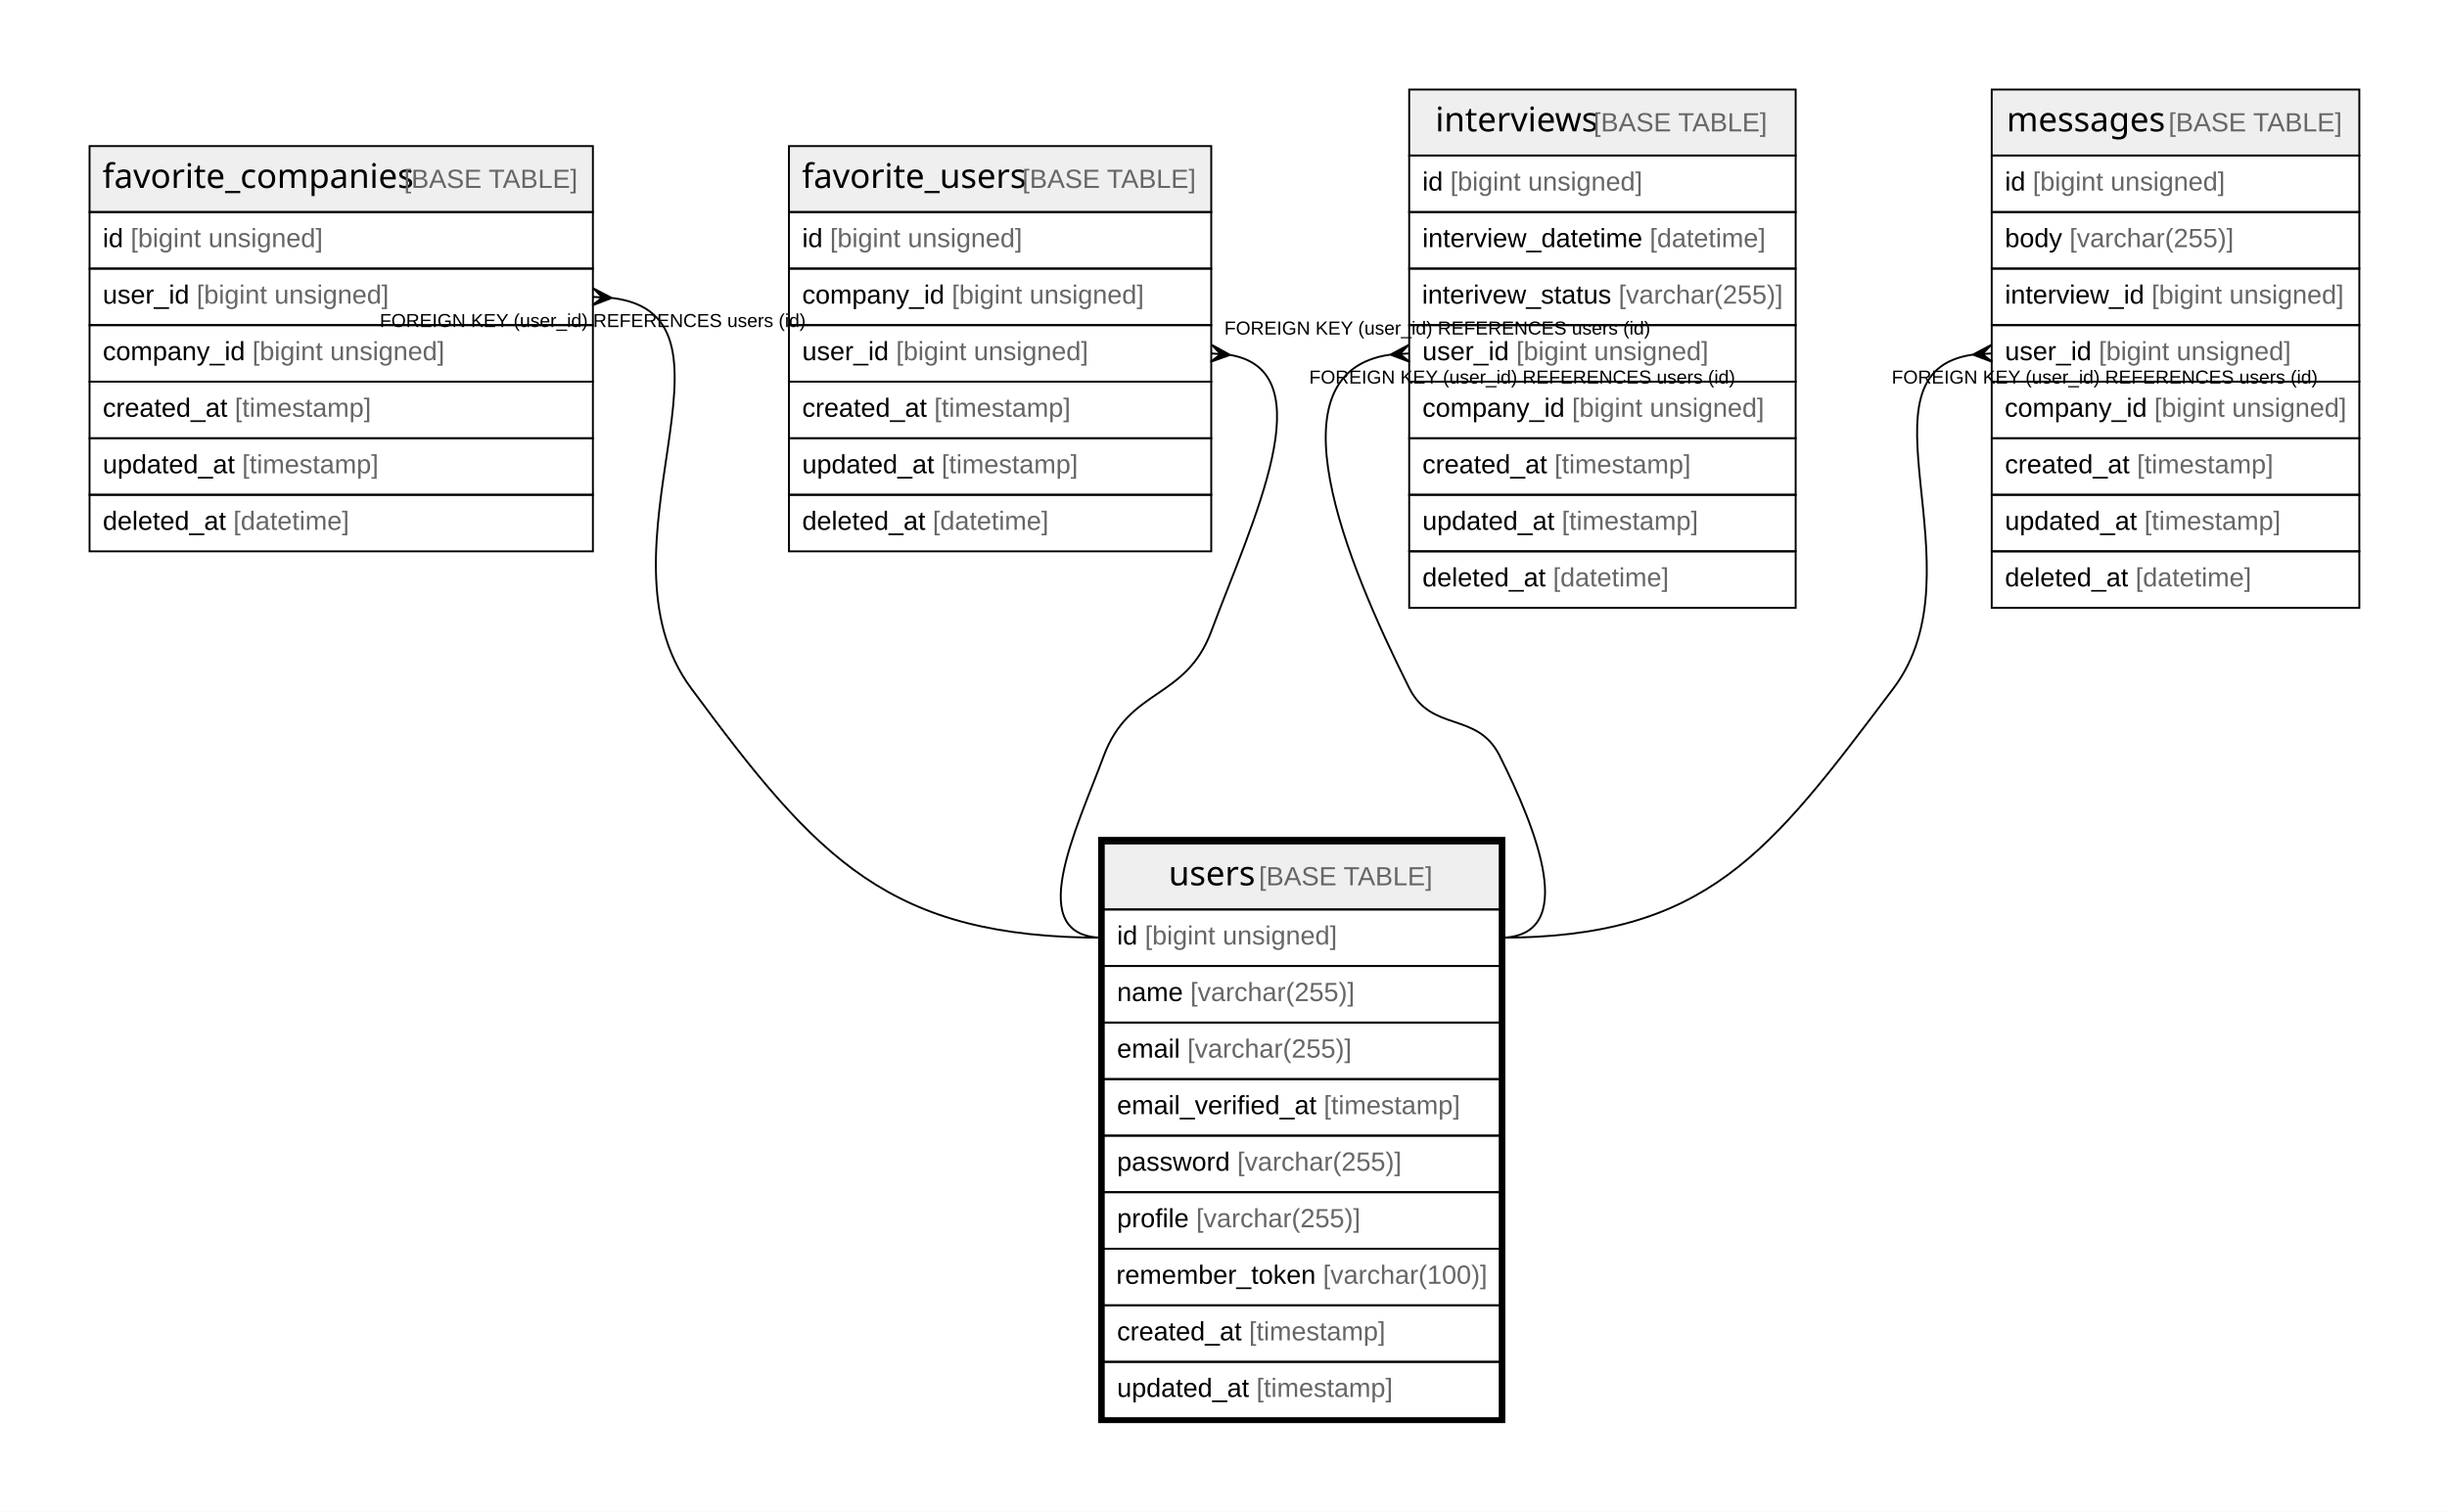
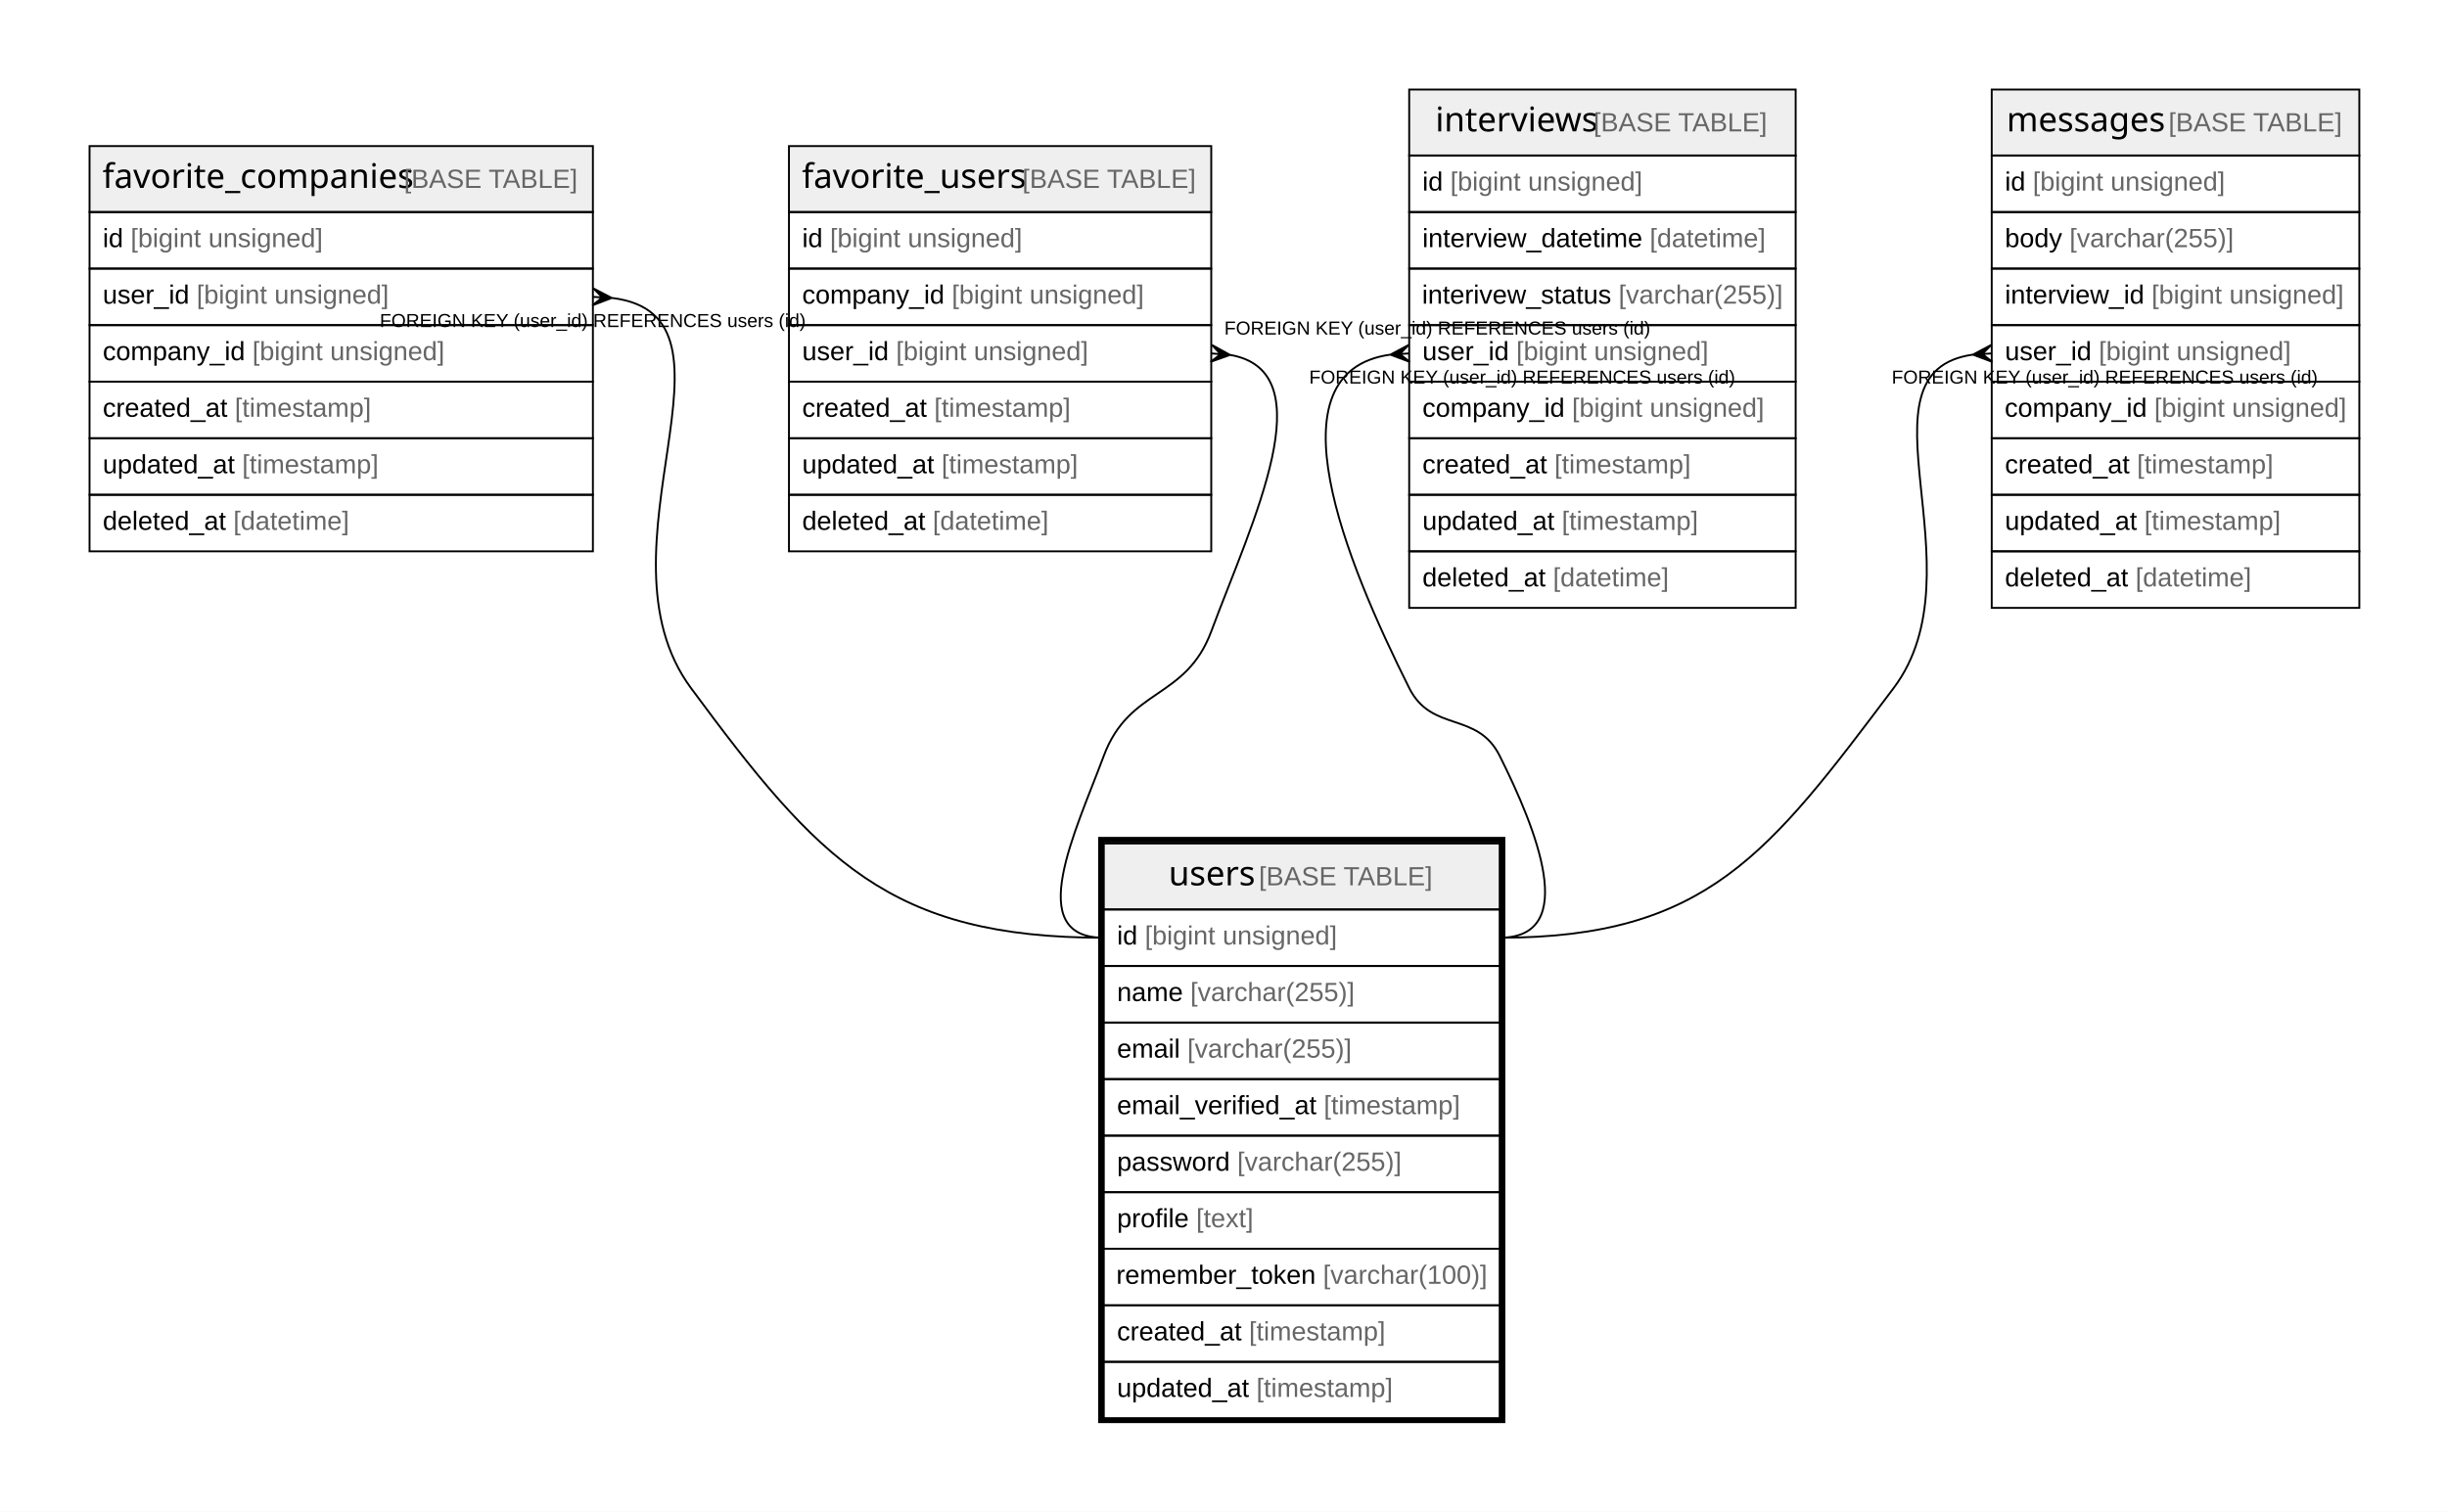
<svg xmlns="http://www.w3.org/2000/svg" width="1298pt" height="802pt" viewBox="0.00 0.00 1298.00 802.00">
  <g id="graph0" class="graph" transform="scale(1 1) rotate(0) translate(4 798)">
    <polygon fill="#ffffff" stroke="transparent" points="-4,4 -4,-798 1294,-798 1294,4 -4,4" />
    <g id="node1" class="node">
      <polygon fill="#efefef" stroke="transparent" points="581.5,-315.5 581.5,-350.5 791.5,-350.5 791.5,-315.5 581.5,-315.5" />
      <polygon fill="none" stroke="#000000" points="581.5,-315.5 581.5,-350.5 791.5,-350.5 791.5,-315.5 581.5,-315.5" />
      <text text-anchor="start" x="615.871" y="-328.3" font-family="Arial Bold" font-size="18.00" fill="#000000">users</text>
      <text text-anchor="start" x="659.875" y="-328.3" font-family="Arial" font-size="14.00" fill="#000000"> </text>
      <text text-anchor="start" x="663.766" y="-328.3" font-family="Arial" font-size="14.00" fill="#666666">[BASE TABLE]</text>
      <polygon fill="none" stroke="#000000" points="581.5,-285.5 581.5,-315.5 791.5,-315.5 791.5,-285.5 581.5,-285.5" />
      <text text-anchor="start" x="588.5" y="-296.9" font-family="Arial" font-size="14.00" fill="#000000">id </text>
      <text text-anchor="start" x="603.28" y="-296.9" font-family="Arial" font-size="14.00" fill="#666666">[bigint unsigned]</text>
      <polygon fill="none" stroke="#000000" points="581.5,-255.5 581.5,-285.5 791.5,-285.5 791.5,-255.5 581.5,-255.5" />
      <text text-anchor="start" x="588.5" y="-266.9" font-family="Arial" font-size="14.00" fill="#000000">name </text>
      <text text-anchor="start" x="627.399" y="-266.9" font-family="Arial" font-size="14.00" fill="#666666">[varchar(255)]</text>
      <polygon fill="none" stroke="#000000" points="581.5,-225.5 581.5,-255.5 791.5,-255.5 791.5,-225.5 581.5,-225.5" />
      <text text-anchor="start" x="588.5" y="-236.9" font-family="Arial" font-size="14.00" fill="#000000">email </text>
      <text text-anchor="start" x="625.83" y="-236.9" font-family="Arial" font-size="14.00" fill="#666666">[varchar(255)]</text>
      <polygon fill="none" stroke="#000000" points="581.5,-195.5 581.5,-225.5 791.5,-225.5 791.5,-195.5 581.5,-195.5" />
      <text text-anchor="start" x="588.5" y="-206.9" font-family="Arial" font-size="14.00" fill="#000000">email_verified_at </text>
      <text text-anchor="start" x="698.18" y="-206.9" font-family="Arial" font-size="14.00" fill="#666666">[timestamp]</text>
      <polygon fill="none" stroke="#000000" points="581.5,-165.5 581.5,-195.5 791.5,-195.5 791.5,-165.5 581.5,-165.5" />
      <text text-anchor="start" x="588.5" y="-176.9" font-family="Arial" font-size="14.00" fill="#000000">password </text>
      <text text-anchor="start" x="652.288" y="-176.9" font-family="Arial" font-size="14.00" fill="#666666">[varchar(255)]</text>
      <polygon fill="none" stroke="#000000" points="581.5,-135.5 581.5,-165.5 791.5,-165.5 791.5,-135.5 581.5,-135.5" />
      <text text-anchor="start" x="588.5" y="-146.9" font-family="Arial" font-size="14.00" fill="#000000">profile </text>
-       <text text-anchor="start" x="630.503" y="-146.9" font-family="Arial" font-size="14.00" fill="#666666">[varchar(255)]</text>
+       <text text-anchor="start" x="630.503" y="-146.9" font-family="Arial" font-size="14.00" fill="#666666">[text]</text>
      <polygon fill="none" stroke="#000000" points="581.5,-105.5 581.5,-135.5 791.5,-135.5 791.5,-105.5 581.5,-105.5" />
      <text text-anchor="start" x="588.098" y="-116.9" font-family="Arial" font-size="14.00" fill="#000000">remember_token </text>
      <text text-anchor="start" x="697.783" y="-116.9" font-family="Arial" font-size="14.00" fill="#666666">[varchar(100)]</text>
      <polygon fill="none" stroke="#000000" points="581.5,-75.5 581.5,-105.5 791.5,-105.5 791.5,-75.5 581.5,-75.5" />
      <text text-anchor="start" x="588.5" y="-86.9" font-family="Arial" font-size="14.00" fill="#000000">created_at </text>
      <text text-anchor="start" x="658.528" y="-86.9" font-family="Arial" font-size="14.00" fill="#666666">[timestamp]</text>
      <polygon fill="none" stroke="#000000" points="581.5,-45.5 581.5,-75.5 791.5,-75.5 791.5,-45.5 581.5,-45.5" />
      <text text-anchor="start" x="588.5" y="-56.9" font-family="Arial" font-size="14.00" fill="#000000">updated_at </text>
      <text text-anchor="start" x="662.433" y="-56.9" font-family="Arial" font-size="14.00" fill="#666666">[timestamp]</text>
      <polygon fill="none" stroke="#000000" stroke-width="3" points="580,-44.5 580,-352.5 793,-352.5 793,-44.5 580,-44.5" />
    </g>
    <g id="node2" class="node">
      <polygon fill="#efefef" stroke="transparent" points="43.5,-685.5 43.5,-720.5 310.5,-720.5 310.5,-685.5 43.5,-685.5" />
      <polygon fill="none" stroke="#000000" points="43.5,-685.5 43.5,-720.5 310.5,-720.5 310.5,-685.5 43.5,-685.5" />
      <text text-anchor="start" x="50.357" y="-698.3" font-family="Arial Bold" font-size="18.00" fill="#000000">favorite_companies</text>
      <text text-anchor="start" x="206.39" y="-698.3" font-family="Arial" font-size="14.00" fill="#000000"> </text>
      <text text-anchor="start" x="210.28" y="-698.3" font-family="Arial" font-size="14.00" fill="#666666">[BASE TABLE]</text>
      <polygon fill="none" stroke="#000000" points="43.5,-655.5 43.5,-685.5 310.5,-685.5 310.5,-655.5 43.5,-655.5" />
      <text text-anchor="start" x="50.5" y="-666.9" font-family="Arial" font-size="14.00" fill="#000000">id </text>
      <text text-anchor="start" x="65.28" y="-666.9" font-family="Arial" font-size="14.00" fill="#666666">[bigint unsigned]</text>
      <polygon fill="none" stroke="#000000" points="43.5,-625.5 43.5,-655.5 310.5,-655.5 310.5,-625.5 43.5,-625.5" />
      <text text-anchor="start" x="50.5" y="-636.9" font-family="Arial" font-size="14.00" fill="#000000">user_id </text>
      <text text-anchor="start" x="100.288" y="-636.9" font-family="Arial" font-size="14.00" fill="#666666">[bigint unsigned]</text>
      <polygon fill="none" stroke="#000000" points="43.5,-595.5 43.5,-625.5 310.5,-625.5 310.5,-595.5 43.5,-595.5" />
      <text text-anchor="start" x="50.5" y="-606.9" font-family="Arial" font-size="14.00" fill="#000000">company_id </text>
      <text text-anchor="start" x="129.853" y="-606.9" font-family="Arial" font-size="14.00" fill="#666666">[bigint unsigned]</text>
      <polygon fill="none" stroke="#000000" points="43.5,-565.5 43.5,-595.5 310.5,-595.5 310.5,-565.5 43.5,-565.5" />
      <text text-anchor="start" x="50.5" y="-576.9" font-family="Arial" font-size="14.00" fill="#000000">created_at </text>
      <text text-anchor="start" x="120.528" y="-576.9" font-family="Arial" font-size="14.00" fill="#666666">[timestamp]</text>
      <polygon fill="none" stroke="#000000" points="43.5,-535.5 43.5,-565.5 310.5,-565.5 310.5,-535.5 43.5,-535.5" />
      <text text-anchor="start" x="50.5" y="-546.9" font-family="Arial" font-size="14.00" fill="#000000">updated_at </text>
      <text text-anchor="start" x="124.433" y="-546.9" font-family="Arial" font-size="14.00" fill="#666666">[timestamp]</text>
      <polygon fill="none" stroke="#000000" points="43.5,-505.5 43.5,-535.5 310.5,-535.5 310.5,-505.5 43.5,-505.5" />
      <text text-anchor="start" x="50.5" y="-516.9" font-family="Arial" font-size="14.00" fill="#000000">deleted_at </text>
      <text text-anchor="start" x="119.757" y="-516.9" font-family="Arial" font-size="14.00" fill="#666666">[datetime]</text>
    </g>
    <g id="edge1" class="edge">
      <path fill="none" stroke="#000000" d="M320.771,-639.911C398.034,-630.347 308.225,-506.491 362.5,-433 430.083,-341.489 467.738,-300.5 581.5,-300.5" />
      <polygon fill="#000000" stroke="#000000" points="320.484,-639.928 310.243,-636.007 315.492,-640.214 310.5,-640.5 310.5,-640.5 310.5,-640.5 315.492,-640.214 310.757,-644.993 320.484,-639.928 320.484,-639.928" />
      <text text-anchor="start" x="197.445" y="-624.5" font-family="Arial" font-size="10.00" fill="#000000">FOREIGN KEY (user_id) REFERENCES users (id)</text>
    </g>
    <g id="node3" class="node">
      <polygon fill="#efefef" stroke="transparent" points="414.5,-685.5 414.5,-720.5 638.5,-720.5 638.5,-685.5 414.5,-685.5" />
      <polygon fill="none" stroke="#000000" points="414.5,-685.5 414.5,-720.5 638.5,-720.5 638.5,-685.5 414.5,-685.5" />
      <text text-anchor="start" x="421.363" y="-698.3" font-family="Arial Bold" font-size="18.00" fill="#000000">favorite_users</text>
      <text text-anchor="start" x="534.383" y="-698.3" font-family="Arial" font-size="14.00" fill="#000000"> </text>
      <text text-anchor="start" x="538.274" y="-698.3" font-family="Arial" font-size="14.00" fill="#666666">[BASE TABLE]</text>
      <polygon fill="none" stroke="#000000" points="414.5,-655.5 414.5,-685.5 638.5,-685.5 638.5,-655.5 414.5,-655.5" />
      <text text-anchor="start" x="421.5" y="-666.9" font-family="Arial" font-size="14.00" fill="#000000">id </text>
      <text text-anchor="start" x="436.28" y="-666.9" font-family="Arial" font-size="14.00" fill="#666666">[bigint unsigned]</text>
      <polygon fill="none" stroke="#000000" points="414.5,-625.5 414.5,-655.5 638.5,-655.5 638.5,-625.5 414.5,-625.5" />
      <text text-anchor="start" x="421.5" y="-636.9" font-family="Arial" font-size="14.00" fill="#000000">company_id </text>
      <text text-anchor="start" x="500.853" y="-636.9" font-family="Arial" font-size="14.00" fill="#666666">[bigint unsigned]</text>
      <polygon fill="none" stroke="#000000" points="414.5,-595.5 414.5,-625.5 638.5,-625.5 638.5,-595.5 414.5,-595.5" />
      <text text-anchor="start" x="421.5" y="-606.9" font-family="Arial" font-size="14.00" fill="#000000">user_id </text>
      <text text-anchor="start" x="471.288" y="-606.9" font-family="Arial" font-size="14.00" fill="#666666">[bigint unsigned]</text>
      <polygon fill="none" stroke="#000000" points="414.5,-565.5 414.5,-595.5 638.5,-595.5 638.5,-565.5 414.5,-565.5" />
      <text text-anchor="start" x="421.5" y="-576.9" font-family="Arial" font-size="14.00" fill="#000000">created_at </text>
      <text text-anchor="start" x="491.528" y="-576.9" font-family="Arial" font-size="14.00" fill="#666666">[timestamp]</text>
      <polygon fill="none" stroke="#000000" points="414.5,-535.5 414.5,-565.5 638.5,-565.5 638.5,-535.5 414.5,-535.5" />
      <text text-anchor="start" x="421.5" y="-546.9" font-family="Arial" font-size="14.00" fill="#000000">updated_at </text>
      <text text-anchor="start" x="495.433" y="-546.9" font-family="Arial" font-size="14.00" fill="#666666">[timestamp]</text>
      <polygon fill="none" stroke="#000000" points="414.5,-505.5 414.5,-535.5 638.5,-535.5 638.5,-505.5 414.5,-505.5" />
      <text text-anchor="start" x="421.5" y="-516.9" font-family="Arial" font-size="14.00" fill="#000000">deleted_at </text>
      <text text-anchor="start" x="490.757" y="-516.9" font-family="Arial" font-size="14.00" fill="#666666">[datetime]</text>
    </g>
    <g id="edge2" class="edge">
      <path fill="none" stroke="#000000" d="M648.621,-609.692C699.283,-600.83 660.064,-520.961 638.5,-463 624.985,-426.674 595.015,-433.326 581.5,-397 566.545,-356.803 538.611,-300.5 581.5,-300.5" />
      <polygon fill="#000000" stroke="#000000" points="648.468,-609.704 638.142,-606.014 643.484,-610.102 638.5,-610.5 638.5,-610.5 638.5,-610.5 643.484,-610.102 638.858,-614.986 648.468,-609.704 648.468,-609.704" />
      <text text-anchor="start" x="645.445" y="-620.5" font-family="Arial" font-size="10.00" fill="#000000">FOREIGN KEY (user_id) REFERENCES users (id)</text>
    </g>
    <g id="node4" class="node">
      <polygon fill="#efefef" stroke="transparent" points="743.5,-715.5 743.5,-750.5 948.5,-750.5 948.5,-715.5 743.5,-715.5" />
      <polygon fill="none" stroke="#000000" points="743.5,-715.5 743.5,-750.5 948.5,-750.5 948.5,-715.5 743.5,-715.5" />
      <text text-anchor="start" x="757.375" y="-728.3" font-family="Arial Bold" font-size="18.00" fill="#000000">interviews</text>
      <text text-anchor="start" x="837.371" y="-728.3" font-family="Arial" font-size="14.00" fill="#000000"> </text>
      <text text-anchor="start" x="841.261" y="-728.3" font-family="Arial" font-size="14.00" fill="#666666">[BASE TABLE]</text>
      <polygon fill="none" stroke="#000000" points="743.5,-685.5 743.5,-715.5 948.5,-715.5 948.5,-685.5 743.5,-685.5" />
      <text text-anchor="start" x="750.5" y="-696.9" font-family="Arial" font-size="14.00" fill="#000000">id </text>
      <text text-anchor="start" x="765.28" y="-696.9" font-family="Arial" font-size="14.00" fill="#666666">[bigint unsigned]</text>
      <polygon fill="none" stroke="#000000" points="743.5,-655.5 743.5,-685.5 948.5,-685.5 948.5,-655.5 743.5,-655.5" />
      <text text-anchor="start" x="750.5" y="-666.9" font-family="Arial" font-size="14.00" fill="#000000">interview_datetime </text>
      <text text-anchor="start" x="871.071" y="-666.9" font-family="Arial" font-size="14.00" fill="#666666">[datetime]</text>
      <polygon fill="none" stroke="#000000" points="743.5,-625.5 743.5,-655.5 948.5,-655.5 948.5,-625.5 743.5,-625.5" />
      <text text-anchor="start" x="750.321" y="-636.9" font-family="Arial" font-size="14.00" fill="#000000">interivew_status </text>
      <text text-anchor="start" x="854.56" y="-636.9" font-family="Arial" font-size="14.00" fill="#666666">[varchar(255)]</text>
      <polygon fill="none" stroke="#000000" points="743.5,-595.5 743.5,-625.5 948.5,-625.5 948.5,-595.5 743.5,-595.5" />
      <text text-anchor="start" x="750.5" y="-606.9" font-family="Arial" font-size="14.00" fill="#000000">user_id </text>
      <text text-anchor="start" x="800.288" y="-606.9" font-family="Arial" font-size="14.00" fill="#666666">[bigint unsigned]</text>
      <polygon fill="none" stroke="#000000" points="743.5,-565.5 743.5,-595.5 948.5,-595.5 948.5,-565.5 743.5,-565.5" />
      <text text-anchor="start" x="750.5" y="-576.9" font-family="Arial" font-size="14.00" fill="#000000">company_id </text>
      <text text-anchor="start" x="829.853" y="-576.9" font-family="Arial" font-size="14.00" fill="#666666">[bigint unsigned]</text>
      <polygon fill="none" stroke="#000000" points="743.5,-535.5 743.5,-565.5 948.5,-565.5 948.5,-535.5 743.5,-535.5" />
      <text text-anchor="start" x="750.5" y="-546.9" font-family="Arial" font-size="14.00" fill="#000000">created_at </text>
      <text text-anchor="start" x="820.528" y="-546.9" font-family="Arial" font-size="14.00" fill="#666666">[timestamp]</text>
      <polygon fill="none" stroke="#000000" points="743.5,-505.5 743.5,-535.5 948.5,-535.5 948.5,-505.5 743.5,-505.5" />
      <text text-anchor="start" x="750.5" y="-516.9" font-family="Arial" font-size="14.00" fill="#000000">updated_at </text>
      <text text-anchor="start" x="824.433" y="-516.9" font-family="Arial" font-size="14.00" fill="#666666">[timestamp]</text>
      <polygon fill="none" stroke="#000000" points="743.5,-475.5 743.5,-505.5 948.5,-505.5 948.5,-475.5 743.5,-475.5" />
      <text text-anchor="start" x="750.5" y="-486.9" font-family="Arial" font-size="14.00" fill="#000000">deleted_at </text>
      <text text-anchor="start" x="819.757" y="-486.9" font-family="Arial" font-size="14.00" fill="#666666">[datetime]</text>
    </g>
    <g id="edge3" class="edge">
      <path fill="none" stroke="#000000" d="M733.2,-609.81C668.681,-600.554 709.874,-500.253 743.5,-433 755.426,-409.149 779.574,-420.851 791.5,-397 810.681,-358.639 834.389,-300.5 791.5,-300.5" />
      <polygon fill="#000000" stroke="#000000" points="733.522,-609.831 743.199,-614.99 738.511,-610.166 743.5,-610.5 743.5,-610.5 743.5,-610.5 738.511,-610.166 743.801,-606.01 733.522,-609.831 733.522,-609.831" />
      <text text-anchor="start" x="690.445" y="-594.5" font-family="Arial" font-size="10.00" fill="#000000">FOREIGN KEY (user_id) REFERENCES users (id)</text>
    </g>
    <g id="node5" class="node">
      <polygon fill="#efefef" stroke="transparent" points="1052.5,-715.5 1052.5,-750.5 1247.5,-750.5 1247.5,-715.5 1052.5,-715.5" />
      <polygon fill="none" stroke="#000000" points="1052.5,-715.5 1052.5,-750.5 1247.5,-750.5 1247.5,-715.5 1052.5,-715.5" />
      <text text-anchor="start" x="1060.365" y="-728.3" font-family="Arial Bold" font-size="18.00" fill="#000000">messages</text>
      <text text-anchor="start" x="1142.382" y="-728.3" font-family="Arial" font-size="14.00" fill="#000000"> </text>
      <text text-anchor="start" x="1146.272" y="-728.3" font-family="Arial" font-size="14.00" fill="#666666">[BASE TABLE]</text>
      <polygon fill="none" stroke="#000000" points="1052.5,-685.5 1052.5,-715.5 1247.5,-715.5 1247.5,-685.5 1052.5,-685.5" />
      <text text-anchor="start" x="1059.5" y="-696.9" font-family="Arial" font-size="14.00" fill="#000000">id </text>
      <text text-anchor="start" x="1074.28" y="-696.9" font-family="Arial" font-size="14.00" fill="#666666">[bigint unsigned]</text>
      <polygon fill="none" stroke="#000000" points="1052.5,-655.5 1052.5,-685.5 1247.5,-685.5 1247.5,-655.5 1052.5,-655.5" />
      <text text-anchor="start" x="1059.5" y="-666.9" font-family="Arial" font-size="14.00" fill="#000000">body </text>
      <text text-anchor="start" x="1093.738" y="-666.9" font-family="Arial" font-size="14.00" fill="#666666">[varchar(255)]</text>
      <polygon fill="none" stroke="#000000" points="1052.5,-625.5 1052.5,-655.5 1247.5,-655.5 1247.5,-625.5 1052.5,-625.5" />
      <text text-anchor="start" x="1059.5" y="-636.9" font-family="Arial" font-size="14.00" fill="#000000">interview_id </text>
      <text text-anchor="start" x="1137.281" y="-636.9" font-family="Arial" font-size="14.00" fill="#666666">[bigint unsigned]</text>
      <polygon fill="none" stroke="#000000" points="1052.5,-595.5 1052.5,-625.5 1247.5,-625.5 1247.5,-595.5 1052.5,-595.5" />
      <text text-anchor="start" x="1059.5" y="-606.9" font-family="Arial" font-size="14.00" fill="#000000">user_id </text>
      <text text-anchor="start" x="1109.288" y="-606.9" font-family="Arial" font-size="14.00" fill="#666666">[bigint unsigned]</text>
      <polygon fill="none" stroke="#000000" points="1052.5,-565.5 1052.5,-595.5 1247.5,-595.5 1247.5,-565.5 1052.5,-565.5" />
      <text text-anchor="start" x="1059.361" y="-576.9" font-family="Arial" font-size="14.00" fill="#000000">company_id </text>
      <text text-anchor="start" x="1138.714" y="-576.9" font-family="Arial" font-size="14.00" fill="#666666">[bigint unsigned]</text>
      <polygon fill="none" stroke="#000000" points="1052.5,-535.5 1052.5,-565.5 1247.5,-565.5 1247.5,-535.5 1052.5,-535.5" />
      <text text-anchor="start" x="1059.5" y="-546.9" font-family="Arial" font-size="14.00" fill="#000000">created_at </text>
      <text text-anchor="start" x="1129.528" y="-546.9" font-family="Arial" font-size="14.00" fill="#666666">[timestamp]</text>
      <polygon fill="none" stroke="#000000" points="1052.5,-505.5 1052.5,-535.5 1247.5,-535.5 1247.5,-505.5 1052.5,-505.5" />
      <text text-anchor="start" x="1059.5" y="-516.9" font-family="Arial" font-size="14.00" fill="#000000">updated_at </text>
      <text text-anchor="start" x="1133.433" y="-516.9" font-family="Arial" font-size="14.00" fill="#666666">[timestamp]</text>
      <polygon fill="none" stroke="#000000" points="1052.5,-475.5 1052.5,-505.5 1247.5,-505.5 1247.5,-475.5 1052.5,-475.5" />
      <text text-anchor="start" x="1059.5" y="-486.9" font-family="Arial" font-size="14.00" fill="#000000">deleted_at </text>
      <text text-anchor="start" x="1128.757" y="-486.9" font-family="Arial" font-size="14.00" fill="#666666">[datetime]</text>
    </g>
    <g id="edge4" class="edge">
      <path fill="none" stroke="#000000" d="M1042.375,-609.837C977.191,-600.546 1047.725,-495.721 1000.5,-433 934.345,-345.138 901.483,-300.5 791.5,-300.5" />
      <polygon fill="#000000" stroke="#000000" points="1042.521,-609.847 1052.206,-614.99 1047.511,-610.173 1052.5,-610.5 1052.5,-610.5 1052.5,-610.5 1047.511,-610.173 1052.794,-606.01 1042.521,-609.847 1042.521,-609.847" />
      <text text-anchor="start" x="999.445" y="-594.5" font-family="Arial" font-size="10.00" fill="#000000">FOREIGN KEY (user_id) REFERENCES users (id)</text>
    </g>
  </g>
</svg>
